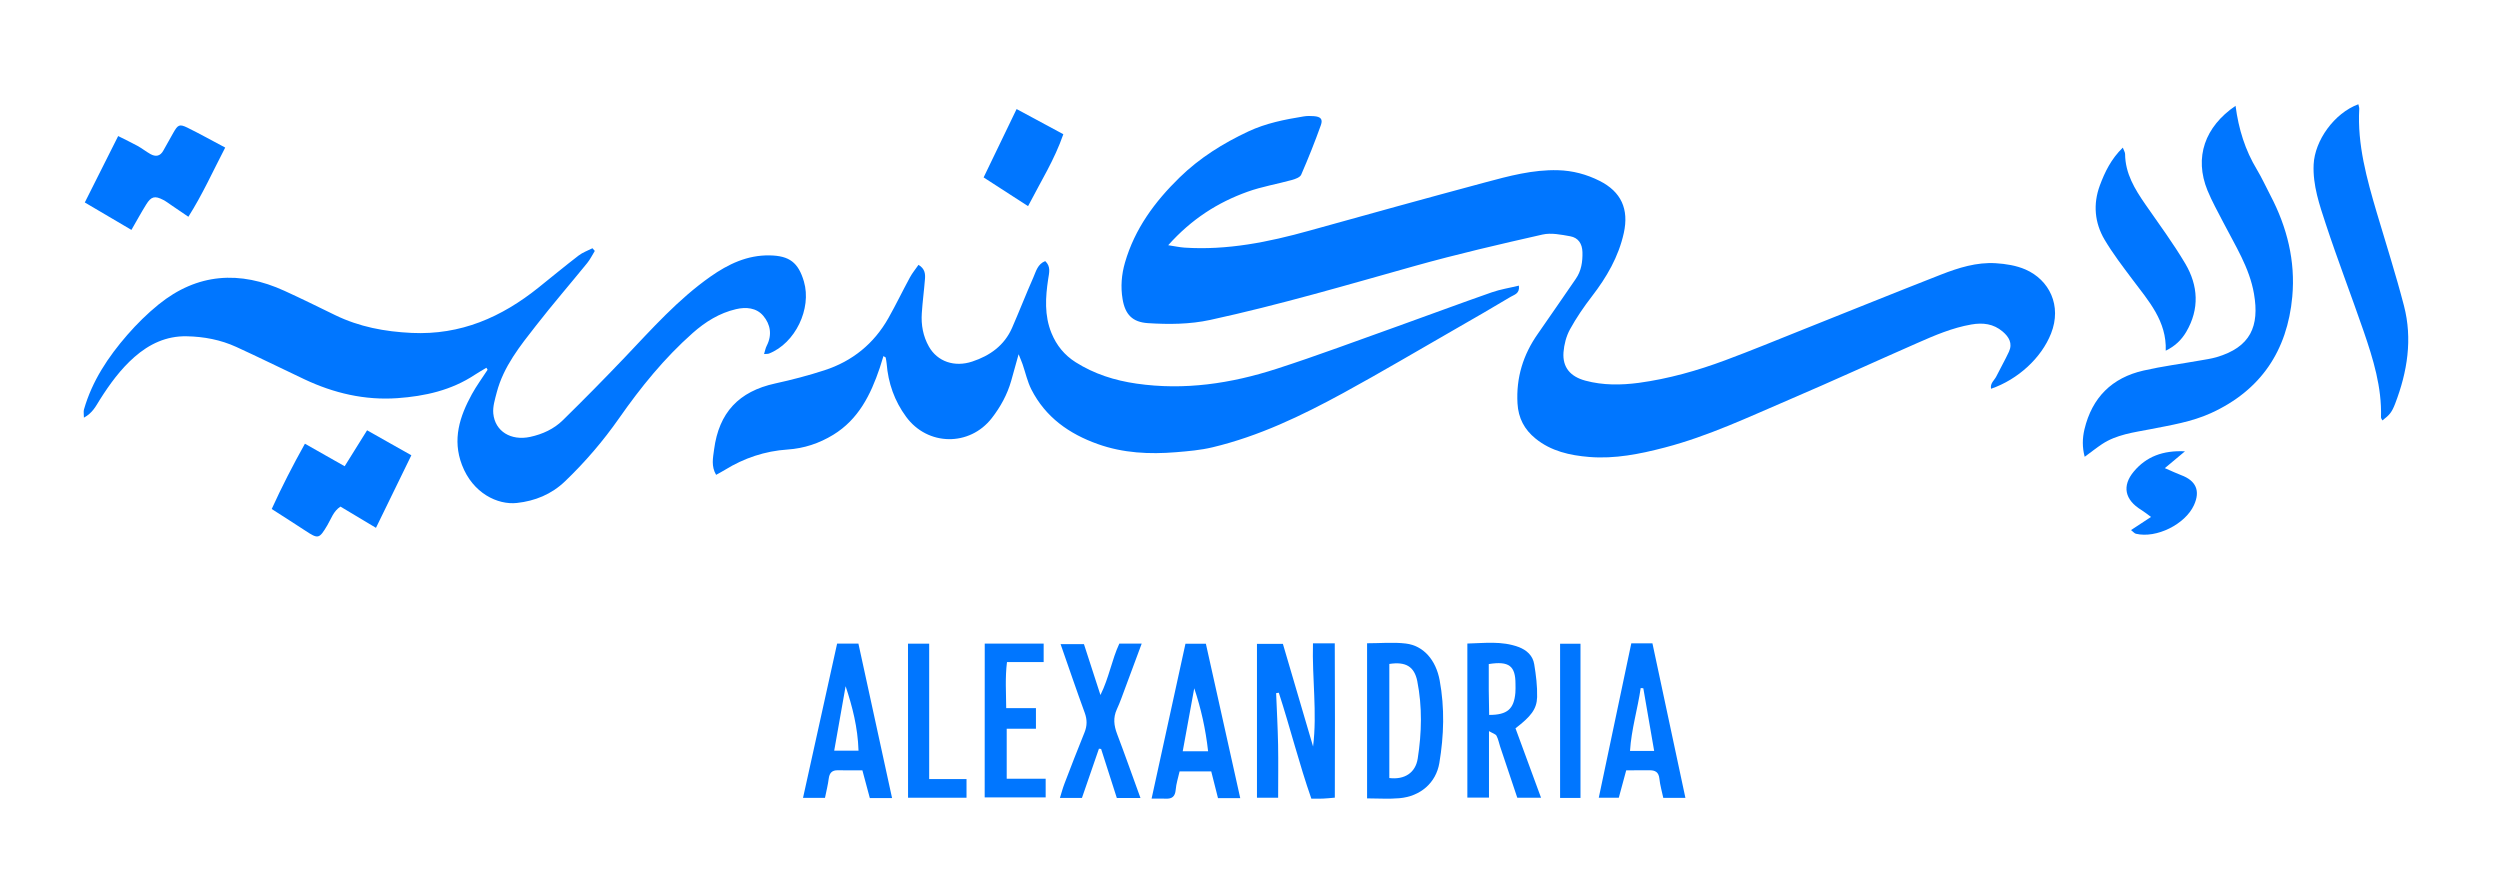
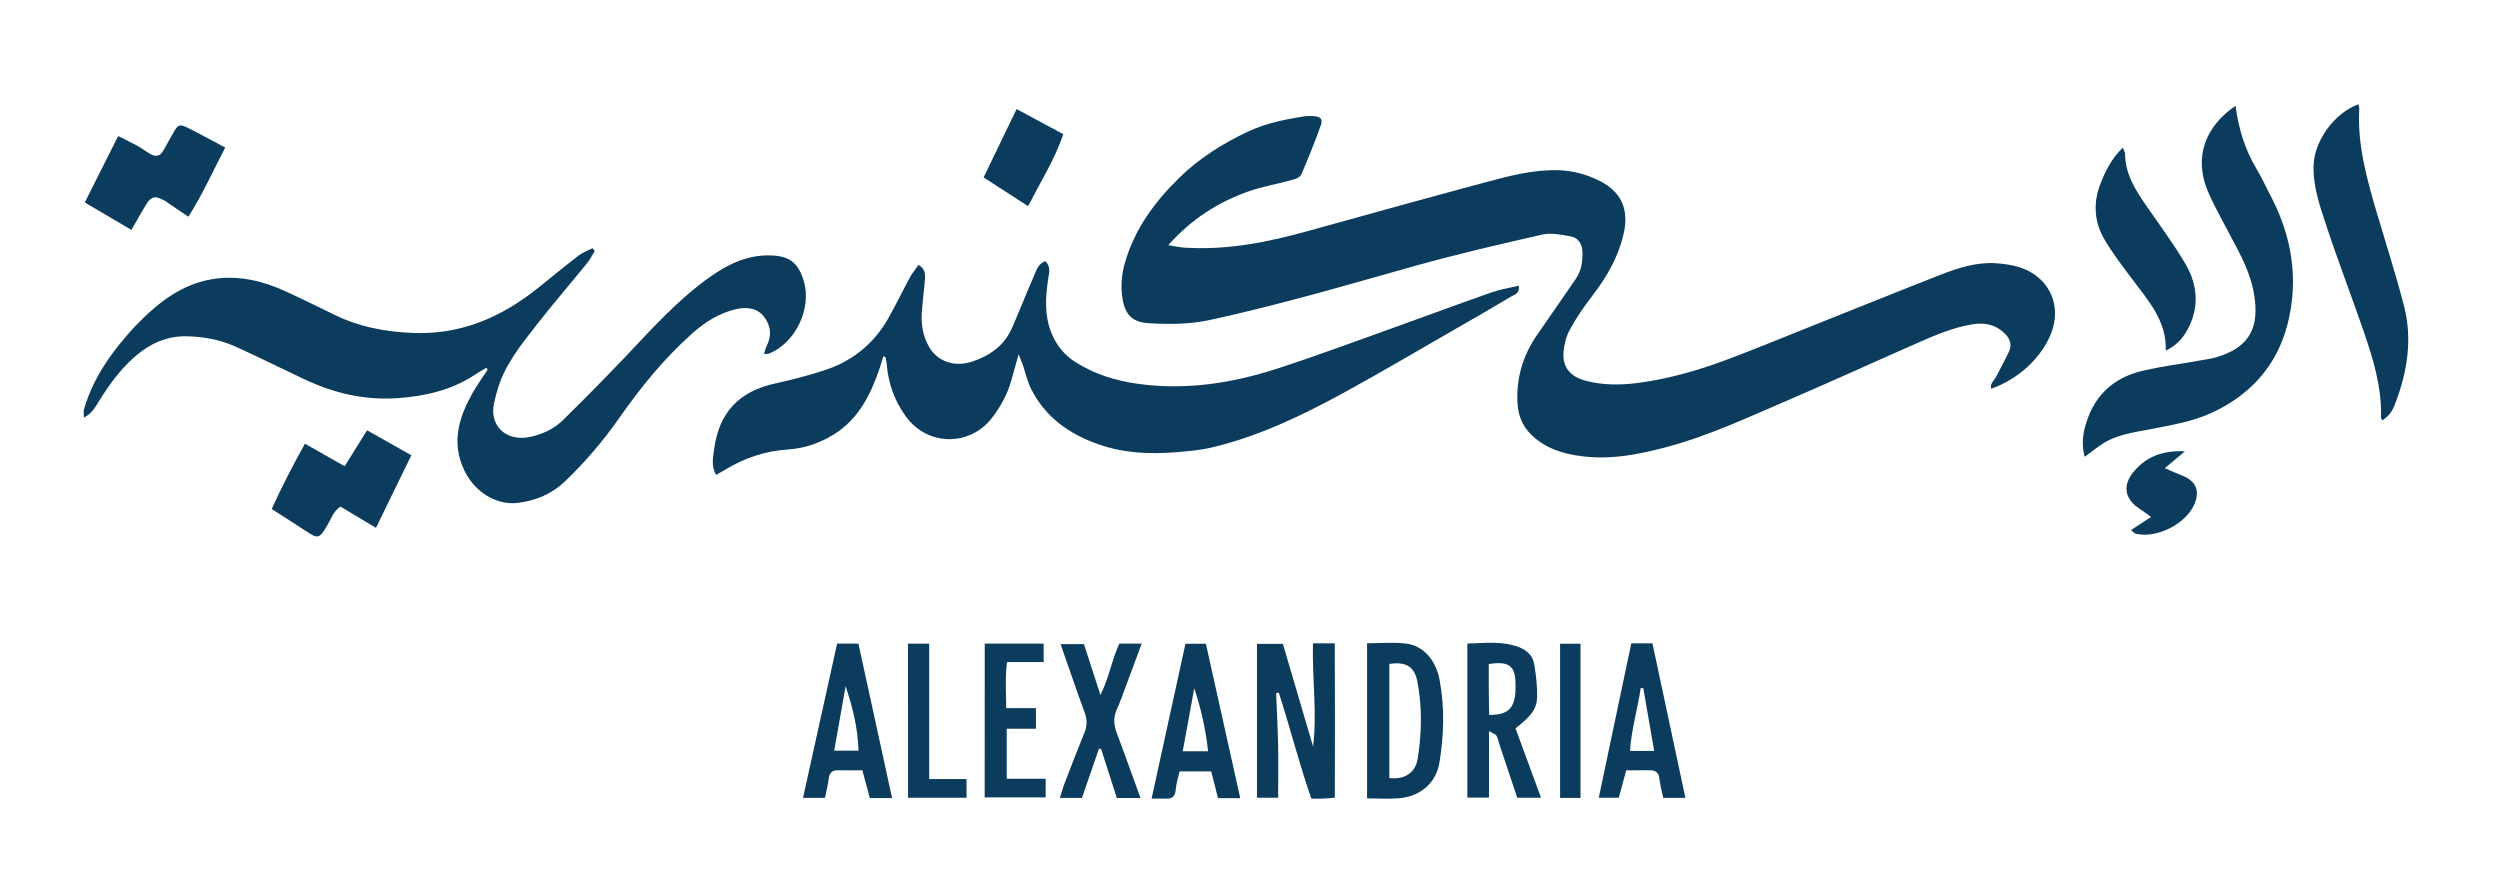
<svg xmlns="http://www.w3.org/2000/svg" version="1.1" id="Layer_1" x="0px" y="0px" viewBox="0 0 447.25 156.8" style="enable-background:new 0 0 447.25 156.8;" xml:space="preserve">
  <style type="text/css">
- 	.st0{fill:#0076FF;}
+ 	.st0{fill:#0B3C5D;}
</style>
  <g>
    <path class="st0" d="M208.99,43.87c1.2,0.18,2.05,0.37,2.92,0.43c7.64,0.5,15.01-0.99,22.32-3.03c10.48-2.92,20.96-5.82,31.47-8.64   c4.25-1.14,8.52-2.3,13.01-2.18c2.65,0.07,5.14,0.74,7.46,1.91c3.86,1.94,5.27,5.05,4.33,9.32c-0.94,4.26-3.07,7.92-5.71,11.34   c-1.44,1.87-2.79,3.84-3.92,5.9c-0.67,1.22-1.05,2.71-1.16,4.1c-0.2,2.71,1.24,4.36,3.92,5.08c3.16,0.85,6.39,0.81,9.56,0.39   c5.29-0.72,10.43-2.17,15.43-4.03c4.71-1.75,9.35-3.67,14.01-5.53c8.21-3.27,16.4-6.59,24.63-9.81c3.13-1.22,6.37-2.24,9.78-2.03   c1.79,0.11,3.68,0.41,5.31,1.12c4.26,1.86,6.56,6.45,4.58,11.46c-1.73,4.38-5.92,8.22-10.73,9.88c-0.2-0.98,0.59-1.51,0.93-2.19   c0.74-1.49,1.57-2.93,2.27-4.44c0.69-1.5,0-2.65-1.13-3.61c-1.64-1.39-3.52-1.62-5.59-1.26c-3.41,0.59-6.55,1.94-9.68,3.32   c-7.61,3.34-15.16,6.81-22.8,10.08c-7.34,3.14-14.58,6.58-22.36,8.61c-4.45,1.16-8.93,2.07-13.54,1.69   c-3.43-0.28-6.8-1.02-9.59-3.29c-1.99-1.61-3.08-3.65-3.23-6.29c-0.26-4.62,1.01-8.72,3.65-12.47c2.29-3.25,4.5-6.54,6.77-9.8   c1.01-1.45,1.24-3.08,1.2-4.8c-0.04-1.5-0.75-2.57-2.18-2.83c-1.63-0.29-3.4-0.66-4.96-0.31c-7.64,1.73-15.28,3.5-22.82,5.61   c-12.16,3.41-24.27,6.98-36.61,9.66c-3.68,0.8-7.44,0.82-11.17,0.58c-2.76-0.18-4.07-1.54-4.53-4.3c-0.37-2.21-0.19-4.4,0.43-6.54   c1.75-6.04,5.32-10.88,9.77-15.22c3.61-3.52,7.79-6.12,12.31-8.24c3.14-1.47,6.49-2.13,9.87-2.68c0.6-0.1,1.22-0.1,1.83-0.05   c1.21,0.09,1.65,0.51,1.27,1.59c-1.07,3-2.26,5.97-3.53,8.89c-0.21,0.47-1.05,0.77-1.66,0.94c-2.64,0.73-5.37,1.18-7.93,2.1   C217.87,36.21,213.19,39.17,208.99,43.87z" />
    <path class="st0" d="M158.05,63.7c-0.24,0.77-0.44,1.46-0.67,2.14c-1.62,4.79-3.8,9.19-8.32,11.95c-2.51,1.53-5.2,2.43-8.17,2.63   c-4.02,0.27-7.76,1.52-11.2,3.64c-0.5,0.31-1.03,0.58-1.58,0.89c-0.9-1.55-0.56-3.02-0.36-4.54c0.87-6.59,4.41-10.38,10.94-11.81   c2.97-0.65,5.92-1.42,8.81-2.36c4.99-1.62,8.85-4.75,11.44-9.34c1.35-2.39,2.54-4.87,3.85-7.28c0.42-0.78,1-1.47,1.53-2.24   c1.15,0.69,1.23,1.61,1.16,2.51c-0.16,2.05-0.44,4.1-0.57,6.15c-0.14,2.09,0.23,4.13,1.27,5.96c1.52,2.69,4.58,3.74,7.76,2.68   c3.17-1.05,5.74-2.88,7.12-6.03c1.31-3,2.5-6.06,3.82-9.05c0.47-1.07,0.75-2.35,2.11-2.89c1.04,0.98,0.7,2.08,0.53,3.21   c-0.49,3.26-0.7,6.5,0.59,9.67c0.9,2.21,2.34,3.96,4.32,5.21c3.33,2.1,6.98,3.27,10.9,3.83c8.58,1.24,16.9-0.02,25.02-2.64   c7.31-2.36,14.52-5.07,21.76-7.65c5.59-2,11.15-4.08,16.76-6.04c1.54-0.54,3.18-0.79,4.86-1.2c0.19,1.45-0.85,1.62-1.47,2   c-3.21,1.93-6.45,3.79-9.69,5.65c-6.75,3.87-13.45,7.84-20.28,11.57c-7.43,4.05-15.07,7.72-23.36,9.7   c-2.13,0.51-4.35,0.7-6.54,0.88c-4.74,0.39-9.43,0.17-13.98-1.45c-5.15-1.83-9.37-4.81-11.9-9.78c-0.71-1.4-1.05-3-1.57-4.51   c-0.16-0.46-0.36-0.91-0.71-1.79c-0.53,1.91-0.92,3.34-1.33,4.77c-0.7,2.45-1.91,4.65-3.46,6.65c-3.98,5.13-11.5,5.01-15.33-0.22   c-2.09-2.84-3.21-6.03-3.49-9.53c-0.03-0.37-0.11-0.74-0.18-1.11C158.42,63.93,158.33,63.9,158.05,63.7z" />
    <path class="st0" d="M87.02,65.79c-0.69,0.42-1.4,0.81-2.08,1.26c-4.2,2.78-8.92,3.83-13.84,4.18c-5.85,0.41-11.37-0.89-16.63-3.37   c-4.07-1.92-8.1-3.92-12.19-5.79c-2.8-1.28-5.78-1.85-8.88-1.91c-3.65-0.07-6.69,1.38-9.35,3.71c-2.48,2.18-4.42,4.84-6.18,7.63   c-0.71,1.13-1.3,2.38-2.86,3.22c0-0.67-0.09-1.09,0.01-1.46c1.46-5.1,4.33-9.41,7.76-13.35c1.7-1.95,3.57-3.8,5.58-5.43   c6.95-5.63,14.55-6.1,22.53-2.45c3.05,1.39,6.06,2.88,9.08,4.35c4.32,2.1,8.86,2.95,13.68,3.18c8.78,0.41,16.08-2.81,22.71-8.13   c2.38-1.91,4.74-3.86,7.16-5.72c0.73-0.56,1.64-0.87,2.47-1.3c0.14,0.16,0.28,0.32,0.42,0.48c-0.45,0.73-0.83,1.52-1.36,2.17   c-3.04,3.74-6.19,7.38-9.15,11.18c-2.86,3.66-5.81,7.31-7.03,11.95c-0.32,1.24-0.74,2.56-0.62,3.79c0.31,3.2,3.18,4.92,6.6,4.18   c2.21-0.48,4.24-1.41,5.84-2.98c3.76-3.69,7.46-7.44,11.1-11.26c4.85-5.1,9.53-10.38,15.33-14.45c3.15-2.21,6.57-3.86,10.58-3.78   c3.52,0.06,5.12,1.27,6.12,4.67c1.43,4.87-1.56,11.05-6.24,12.89c-0.2,0.08-0.44,0.05-0.89,0.09c0.18-0.58,0.26-1.07,0.48-1.49   c0.99-1.93,0.67-3.82-0.62-5.35c-1.23-1.46-3.1-1.61-4.88-1.19c-2.96,0.69-5.48,2.26-7.74,4.26c-5.07,4.49-9.3,9.71-13.16,15.23   c-2.86,4.09-6.08,7.85-9.68,11.3c-2.43,2.34-5.4,3.53-8.61,3.88c-3.45,0.38-7.9-1.74-9.83-6.79c-1.76-4.59-0.41-8.69,1.77-12.67   c0.83-1.51,1.87-2.92,2.81-4.37C87.17,66.02,87.09,65.9,87.02,65.79z" />
    <path class="st0" d="M399.94,18.93c0.55,4.2,1.73,7.94,3.81,11.39c0.9,1.5,1.63,3.11,2.44,4.66c2.97,5.67,4.48,11.71,3.9,18.09   c-0.88,9.65-5.62,16.78-14.58,20.85c-3.42,1.55-7.12,2.14-10.78,2.86c-2.98,0.58-6.05,0.94-8.67,2.67   c-1.01,0.67-1.96,1.43-3.11,2.27c-0.45-1.7-0.42-3.31-0.04-4.92c1.36-5.68,4.91-9.22,10.57-10.51c3.33-0.76,6.74-1.2,10.11-1.8   c0.97-0.17,1.96-0.31,2.91-0.58c6.17-1.8,7.73-5.58,6.74-11.34c-0.8-4.68-3.36-8.63-5.48-12.76c-0.98-1.9-2.03-3.77-2.84-5.74   C392.5,28.14,394.46,22.66,399.94,18.93z" />
    <path class="st0" d="M421.91,18.65c0.08,0.36,0.17,0.58,0.16,0.8c-0.36,6.44,1.35,12.53,3.14,18.61   c1.64,5.54,3.41,11.05,4.86,16.64c1.55,5.96,0.61,11.8-1.56,17.47c-0.62,1.63-1.04,2.08-2.3,3.05c-0.09-0.2-0.26-0.39-0.25-0.58   c0.16-5.36-1.39-10.39-3.1-15.37c-2.21-6.41-4.65-12.74-6.77-19.17c-1.13-3.45-2.35-6.92-2.18-10.68   C414.11,25.15,417.58,20.25,421.91,18.65z" />
    <path class="st0" d="M234.89,115.09c1.42,0,2.48,0,3.9,0c0.04,9.16,0.04,18.3,0.01,27.61c-0.79,0.07-1.45,0.14-2.11,0.17   c-0.61,0.03-1.22,0.01-2.09,0.01c-2.18-6.23-3.78-12.67-5.82-18.95c-0.16,0.02-0.32,0.05-0.48,0.07c0.12,3.06,0.29,6.12,0.35,9.18   c0.06,3.12,0.01,6.25,0.01,9.53c-1.35,0-2.51,0-3.79,0c0-9.19,0-18.27,0-27.52c1.47,0,2.88,0,4.64,0c1.78,6.04,3.59,12.2,5.4,18.36   C235.66,127.48,234.72,121.4,234.89,115.09z" />
    <path class="st0" d="M387.45,62.74c0.2-5.3-3.09-8.92-5.96-12.75c-1.74-2.32-3.51-4.63-4.98-7.11c-1.79-3.03-2.08-6.37-0.85-9.7   c0.9-2.42,2.03-4.75,4.11-6.77c0.19,0.52,0.41,0.84,0.41,1.16c0.03,3.47,1.73,6.25,3.61,8.97c2.43,3.51,4.99,6.96,7.16,10.63   c2.31,3.92,2.57,8.09,0.18,12.18C390.24,60.87,389.06,61.95,387.45,62.74z" />
    <path class="st0" d="M67.26,94.43c-2.3-1.38-4.31-2.58-6.35-3.8c-1.27,0.82-1.66,2.18-2.35,3.34c-1.47,2.47-1.62,2.5-3.98,0.94   c-1.9-1.25-3.83-2.47-5.97-3.85c1.79-3.94,3.74-7.74,5.94-11.68c2.43,1.38,4.65,2.64,7.11,4.03c1.35-2.16,2.61-4.19,4.01-6.43   c2.64,1.49,5.18,2.92,7.92,4.47C71.45,85.84,69.4,90.04,67.26,94.43z" />
    <path class="st0" d="M33.7,38.78c-1.11-0.76-2.04-1.39-2.97-2.02c-0.5-0.34-0.99-0.72-1.53-1c-1.5-0.78-2.15-0.62-3.04,0.81   c-0.88,1.41-1.67,2.87-2.65,4.56c-2.81-1.66-5.48-3.22-8.34-4.91c1.99-3.97,3.92-7.81,5.97-11.88c1.34,0.68,2.41,1.18,3.45,1.75   c0.8,0.44,1.52,1.02,2.32,1.47c0.93,0.52,1.75,0.41,2.31-0.62c0.58-1.07,1.19-2.13,1.79-3.19c0.81-1.43,1.1-1.6,2.5-0.92   c2.24,1.1,4.43,2.33,6.78,3.57C38.08,30.65,36.23,34.79,33.7,38.78z" />
    <path class="st0" d="M244.57,115.08c2.41,0,4.71-0.22,6.94,0.05c3.15,0.38,5.38,2.94,6.05,6.6c0.91,4.92,0.76,9.87-0.06,14.77   c-0.6,3.56-3.39,5.97-7.14,6.3c-1.88,0.17-3.78,0.03-5.79,0.03C244.57,133.51,244.57,124.39,244.57,115.08z M248.55,118.78   c0,6.91,0,13.67,0,20.41c2.74,0.33,4.68-0.94,5.08-3.48c0.72-4.61,0.83-9.26-0.08-13.86C253.02,119.24,251.49,118.33,248.55,118.78   z" />
    <path class="st0" d="M266.38,130.8c0,4.15,0,7.95,0,11.89c-1.42,0-2.59,0-3.87,0c0-9.15,0-18.21,0-27.56   c3.07-0.07,6.15-0.5,9.16,0.62c1.46,0.54,2.55,1.54,2.8,3.07c0.32,1.94,0.57,3.93,0.52,5.89c-0.06,2.17-1.13,3.48-3.87,5.58   c1.48,4.03,3,8.14,4.57,12.42c-1.38,0-2.7,0-4.25,0c-1-2.98-2.03-6.05-3.06-9.13c-0.22-0.65-0.33-1.34-0.65-1.94   C267.58,131.33,267.08,131.21,266.38,130.8z M266.34,118.8c0,1.63-0.01,3.14,0,4.66c0.01,1.48,0.05,2.97,0.07,4.44   c3.25,0,4.43-1.05,4.69-3.95c0.05-0.53,0.02-1.07,0.02-1.6C271.12,119.15,269.98,118.22,266.34,118.8z" />
    <path class="st0" d="M159.59,142.77c-1.42,0-2.63,0-3.98,0c-0.43-1.59-0.85-3.17-1.33-4.96c-1.52,0-2.95,0.02-4.39-0.01   c-1.03-0.02-1.5,0.47-1.63,1.49c-0.14,1.11-0.42,2.21-0.67,3.45c-1.29,0-2.55,0-3.93,0c2.04-9.23,4.06-18.38,6.1-27.6   c1.32,0,2.44,0,3.81,0C155.58,124.32,157.57,133.48,159.59,142.77z M153.59,134.29c-0.14-4.21-1.1-7.88-2.31-11.53   c-0.68,3.81-1.35,7.62-2.04,11.53C150.66,134.29,151.97,134.29,153.59,134.29z" />
    <path class="st0" d="M221.88,142.79c-1.52,0-2.65,0-3.98,0c-0.39-1.55-0.78-3.07-1.21-4.79c-1.81,0-3.66,0-5.66,0   c-0.25,1.11-0.61,2.2-0.7,3.31c-0.11,1.18-0.64,1.62-1.76,1.57c-0.75-0.03-1.51-0.01-2.55-0.01c2.04-9.33,4.04-18.46,6.06-27.71   c1.18,0,2.29,0,3.65,0C217.75,124.25,219.79,133.4,221.88,142.79z M216.13,134.4c-0.45-4.01-1.27-7.65-2.48-11.27   c-0.68,3.71-1.35,7.42-2.06,11.27C213.21,134.4,214.51,134.4,216.13,134.4z" />
    <path class="st0" d="M291.84,115.09c1.4,0,2.46,0,3.78,0c1.96,9.18,3.92,18.35,5.9,27.65c-1.34,0-2.6,0-3.96,0   c-0.25-1.2-0.58-2.29-0.69-3.41c-0.12-1.2-0.75-1.55-1.82-1.53c-1.3,0.02-2.59,0.01-4.12,0.01c-0.44,1.62-0.87,3.2-1.33,4.91   c-1.18,0-2.36,0-3.58,0C287.97,133.47,289.89,124.35,291.84,115.09z M293.99,123.13c-0.16-0.01-0.31-0.02-0.47-0.04   c-0.54,3.74-1.67,7.4-1.91,11.25c1.58,0,2.85,0,4.32,0C295.27,130.52,294.63,126.83,293.99,123.13z" />
    <path class="st0" d="M204.03,142.76c-1.65,0-2.85,0-4.23,0c-0.93-2.91-1.87-5.84-2.81-8.77c-0.13-0.02-0.26-0.03-0.39-0.05   c-1.01,2.92-2.01,5.83-3.04,8.81c-1.28,0-2.48,0-3.94,0c0.28-0.9,0.5-1.74,0.81-2.55c1.17-3.06,2.35-6.11,3.58-9.14   c0.49-1.2,0.5-2.31,0.05-3.54c-1.46-3.99-2.83-8.02-4.32-12.28c1.4,0,2.63,0,4.18,0c0.89,2.76,1.85,5.69,2.95,9.1   c1.56-3.15,2.02-6.29,3.38-9.2c1.24,0,2.52,0,4,0c-0.98,2.64-1.92,5.18-2.87,7.72c-0.51,1.35-0.97,2.73-1.58,4.04   c-0.69,1.51-0.52,2.91,0.05,4.41C201.25,135,202.56,138.72,204.03,142.76z" />
    <path class="st0" d="M176.17,115.14c3.52,0,6.93,0,10.54,0c0,1.05,0,2.05,0,3.3c-2.13,0-4.24,0-6.56,0   c-0.35,2.84-0.16,5.45-0.14,8.24c1.87,0,3.5,0,5.32,0c0,1.16,0,2.26,0,3.69c-1.69,0-3.4,0-5.23,0c0,3.11,0,5.89,0,8.95   c2.35,0,4.6,0,6.97,0c0,1.23,0,2.18,0,3.33c-3.57,0-7.17,0-10.91,0C176.17,133.51,176.17,124.39,176.17,115.14z" />
    <path class="st0" d="M162.44,115.15c1.3,0,2.41,0,3.79,0c0,8.05,0,15.97,0,24.23c2.34,0,4.43,0,6.68,0c0,1.28,0,2.23,0,3.34   c-3.46,0-6.87,0-10.46,0C162.44,133.58,162.44,124.45,162.44,115.15z" />
    <path class="st0" d="M181.87,19.51c2.84,1.53,5.51,2.96,8.36,4.5c-1.57,4.55-4.04,8.47-6.31,12.87c-2.69-1.74-5.25-3.39-7.95-5.14   C177.97,27.59,179.88,23.63,181.87,19.51z" />
    <path class="st0" d="M381.24,94.83c1.27-0.83,2.27-1.49,3.58-2.35c-0.71-0.51-1.2-0.92-1.74-1.25c-2.95-1.8-3.51-4.29-1.33-6.89   c2.23-2.65,5.18-3.79,9.14-3.6c-1.28,1.07-2.24,1.88-3.6,3.01c1.35,0.58,2.11,0.95,2.91,1.25c2.68,0.99,3.47,2.81,2.3,5.37   c-1.57,3.43-6.72,5.99-10.38,5.12C381.87,95.44,381.66,95.16,381.24,94.83z" />
    <path class="st0" d="M282.75,142.75c-1.23,0-2.35,0-3.65,0c0-9.16,0-18.29,0-27.59c1.17,0,2.34,0,3.65,0   C282.75,124.33,282.75,133.4,282.75,142.75z" />
  </g>
</svg>
